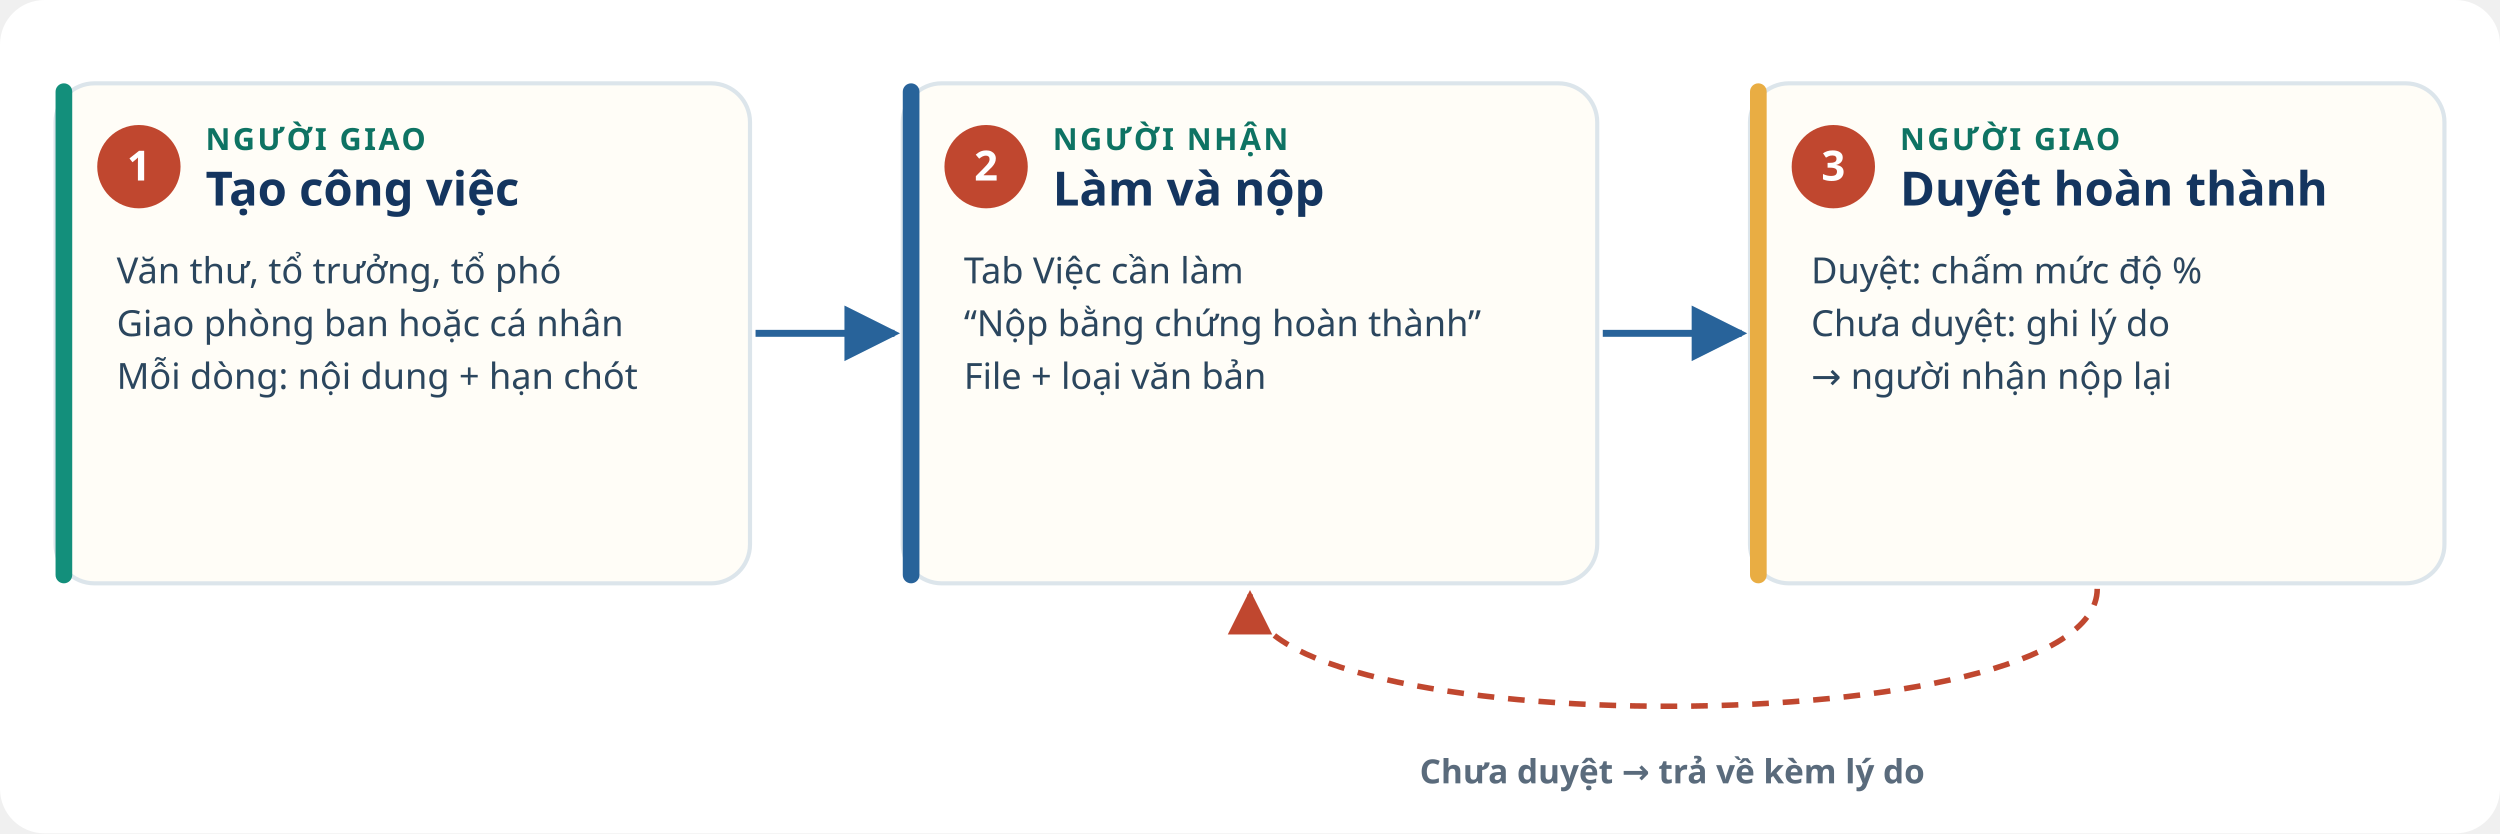
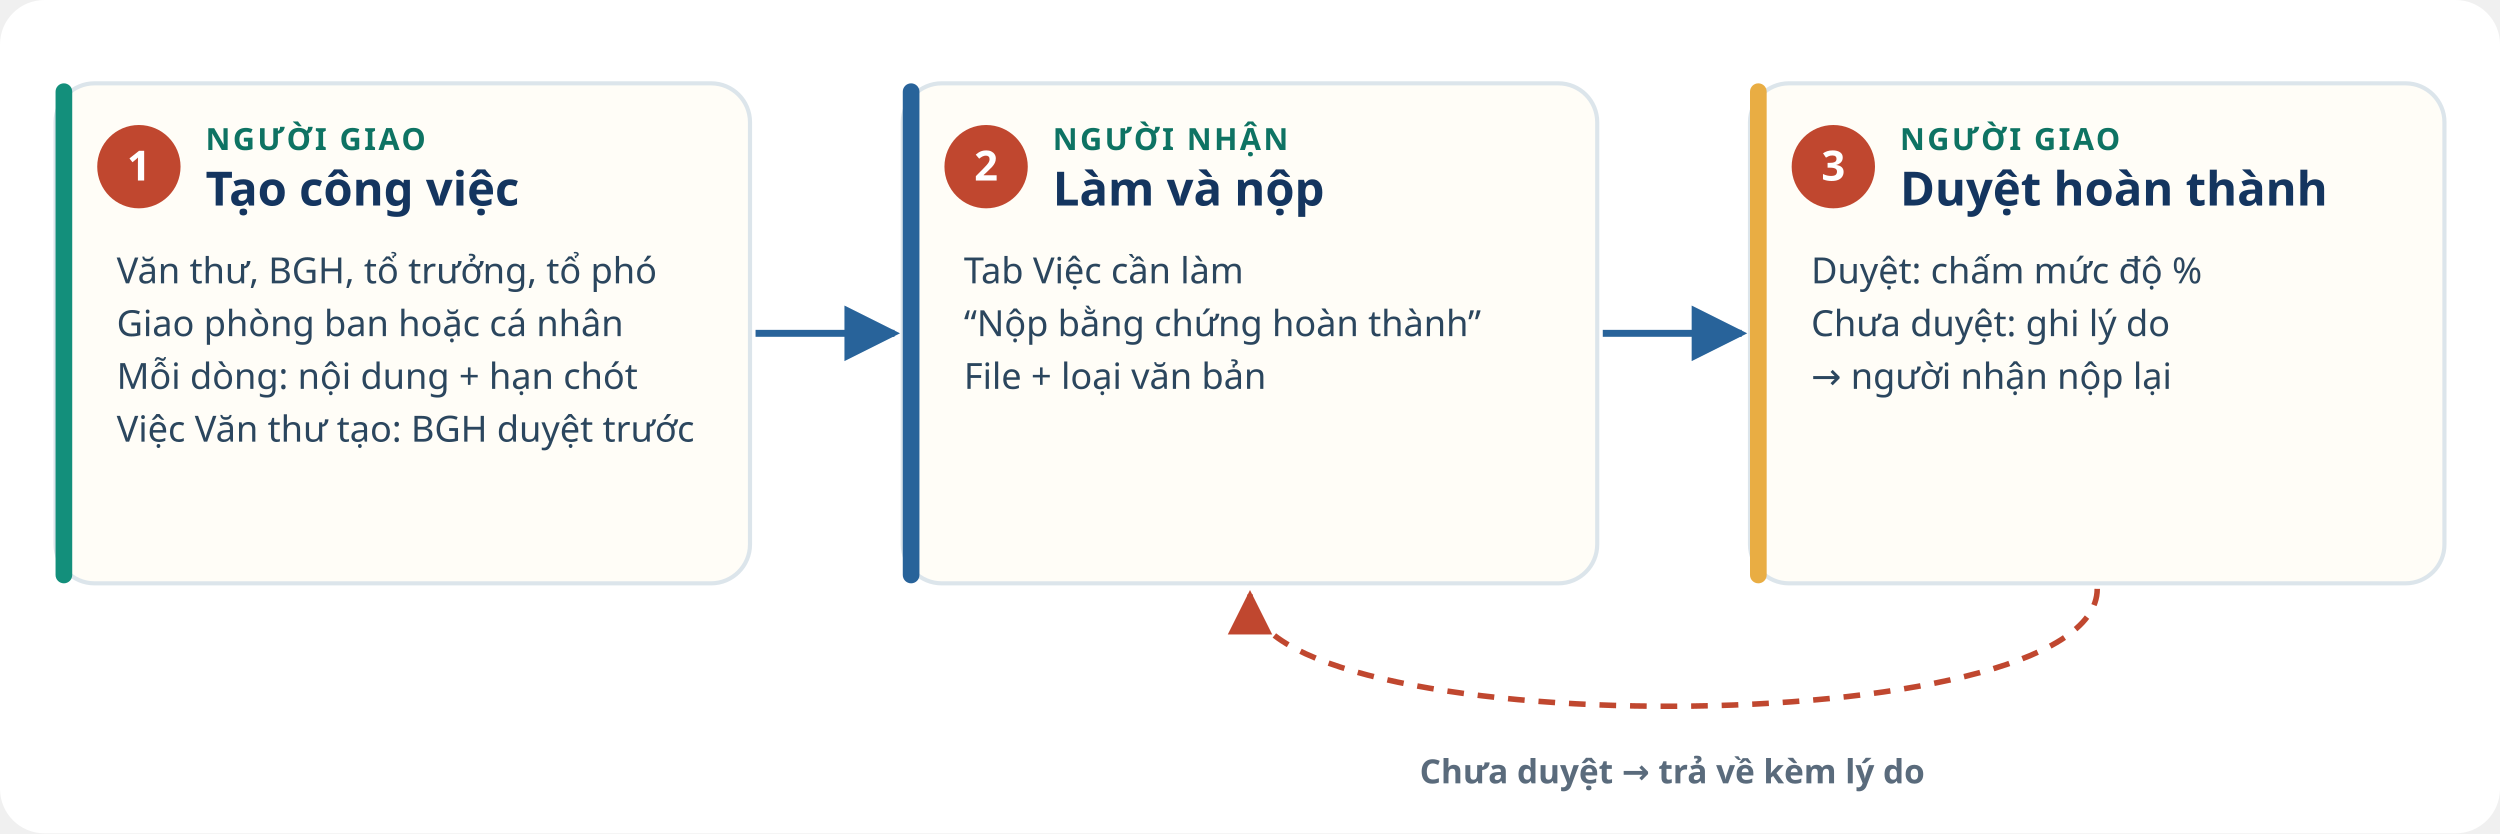
<svg xmlns="http://www.w3.org/2000/svg" viewBox="0 0 900 300" role="img" aria-labelledby="t d">
  <style>
text{font-family:'Montserrat Variable',Montserrat,ui-sans-serif,system-ui,sans-serif}
.t{font-size:17px;font-weight:800;fill:#14355f}
.s{font-size:13px;font-weight:500;fill:#2b465e}
.k{font-size:11px;font-weight:800;letter-spacing:.08em;fill:#0e7363}
.n{font-size:15px;font-weight:800;fill:#fff}
.a{fill:none;stroke:#28639a;stroke-width:2.5;marker-end:url(#arr)}
.ad{fill:none;stroke:#c0472f;stroke-width:2;stroke-dasharray:6 5;marker-end:url(#arrr)}
.cap{font-size:12px;font-weight:600;fill:#5a6b7c}
</style>
  <defs>
    <marker id="arr" viewBox="0 0 10 10" refX="9" refY="5" markerWidth="8" markerHeight="8" orient="auto-start-reverse">
      <path d="M0 0 10 5 0 10z" fill="#28639a" />
    </marker>
    <marker id="arrr" viewBox="0 0 10 10" refX="9" refY="5" markerWidth="8" markerHeight="8" orient="auto-start-reverse">
      <path d="M0 0 10 5 0 10z" fill="#c0472f" />
    </marker>
  </defs>
  <rect width="900" height="300" rx="16" fill="#fff" />
  <rect x="20" y="30" width="250" height="180" rx="14" fill="#fffdf7" stroke="#dce5eb" stroke-width="1.5" />
  <rect x="20" y="30" width="6" height="180" rx="3" fill="#138f7b" />
  <circle cx="50" cy="60" r="15" fill="#c0472f" />
  <text x="50" y="65" text-anchor="middle" class="n">1</text>
  <text x="74" y="54" class="k">NGƯỜI GIAO</text>
  <text x="74" y="74" class="t">Tạo công việc</text>
-   <text x="42" y="102" class="s">Văn thư, tổ trưởng, tổ phó</text>
+   <text x="42" y="102" class="s">Văn thư, BGH, tổ trưởng, tổ phó</text>
  <text x="42" y="121" class="s">Giao phòng ban hoặc cá nhân</text>
  <text x="42" y="140" class="s">Mỗi dòng: nội dung + hạn chót</text>
+   <text x="42" y="159" class="s">Việc Văn thư tạo: BGH duyệt trước</text>
  <rect x="325" y="30" width="250" height="180" rx="14" fill="#fffdf7" stroke="#dce5eb" stroke-width="1.5" />
  <rect x="325" y="30" width="6" height="180" rx="3" fill="#28639a" />
  <circle cx="355" cy="60" r="15" fill="#c0472f" />
  <text x="355" y="65" text-anchor="middle" class="n">2</text>
  <text x="379" y="54" class="k">NGƯỜI NHẬN</text>
  <text x="379" y="74" class="t">Làm và nộp</text>
  <text x="347" y="102" class="s">Tab Việc cần làm</text>
  <text x="347" y="121" class="s">“Nộp bằng chứng hoàn thành”</text>
  <text x="347" y="140" class="s">File + loại văn bản</text>
  <rect x="630" y="30" width="250" height="180" rx="14" fill="#fffdf7" stroke="#dce5eb" stroke-width="1.5" />
  <rect x="630" y="30" width="6" height="180" rx="3" fill="#e9ad43" />
  <circle cx="660" cy="60" r="15" fill="#c0472f" />
  <text x="660" y="65" text-anchor="middle" class="n">3</text>
  <text x="684" y="54" class="k">NGƯỜI GIAO</text>
  <text x="684" y="74" class="t">Duyệt hoàn thành</text>
  <text x="652" y="102" class="s">Duyệt: chấm mức độ %</text>
  <text x="652" y="121" class="s">Chưa duyệt: ghi lý do</text>
  <text x="652" y="140" class="s">→ người nhận nộp lại</text>
  <path class="a" d="M272 120 H322" />
  <path class="a" d="M577 120 H627" />
  <path class="ad" d="M755 212 C755 268 450 268 450 214" />
  <text x="602" y="282" text-anchor="middle" class="cap">Chưa duyệt → trả về kèm lý do</text>
</svg>
